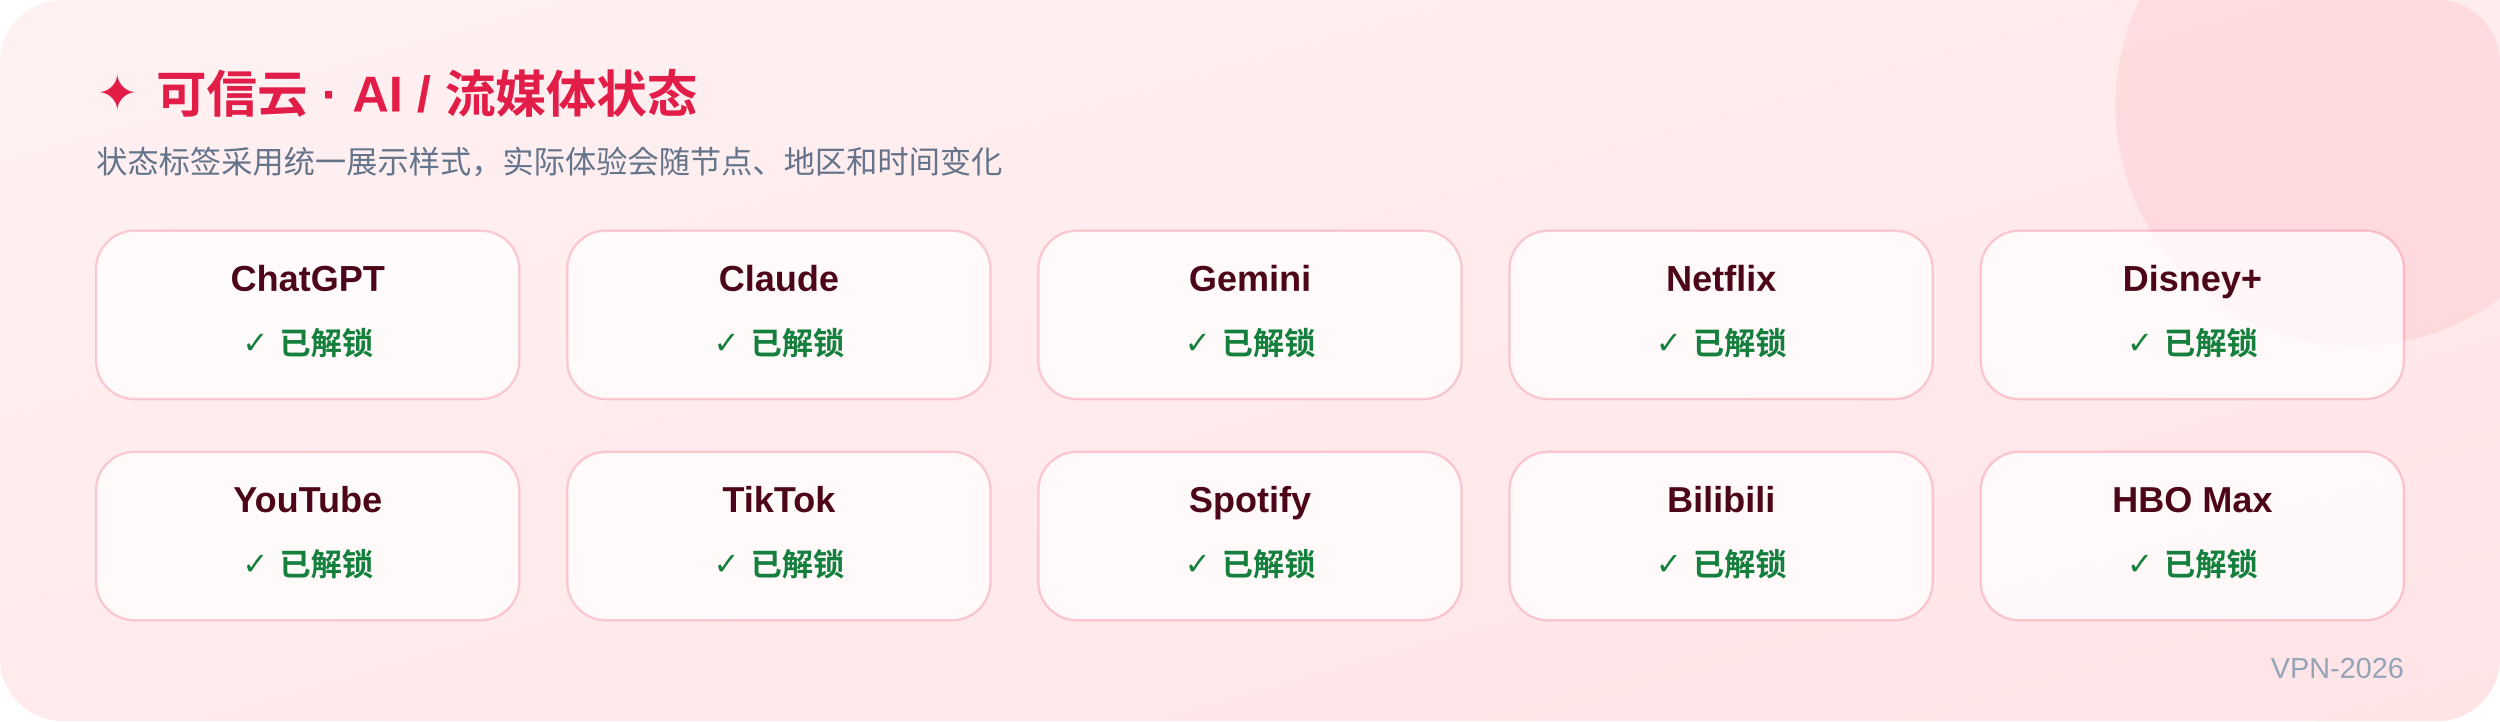
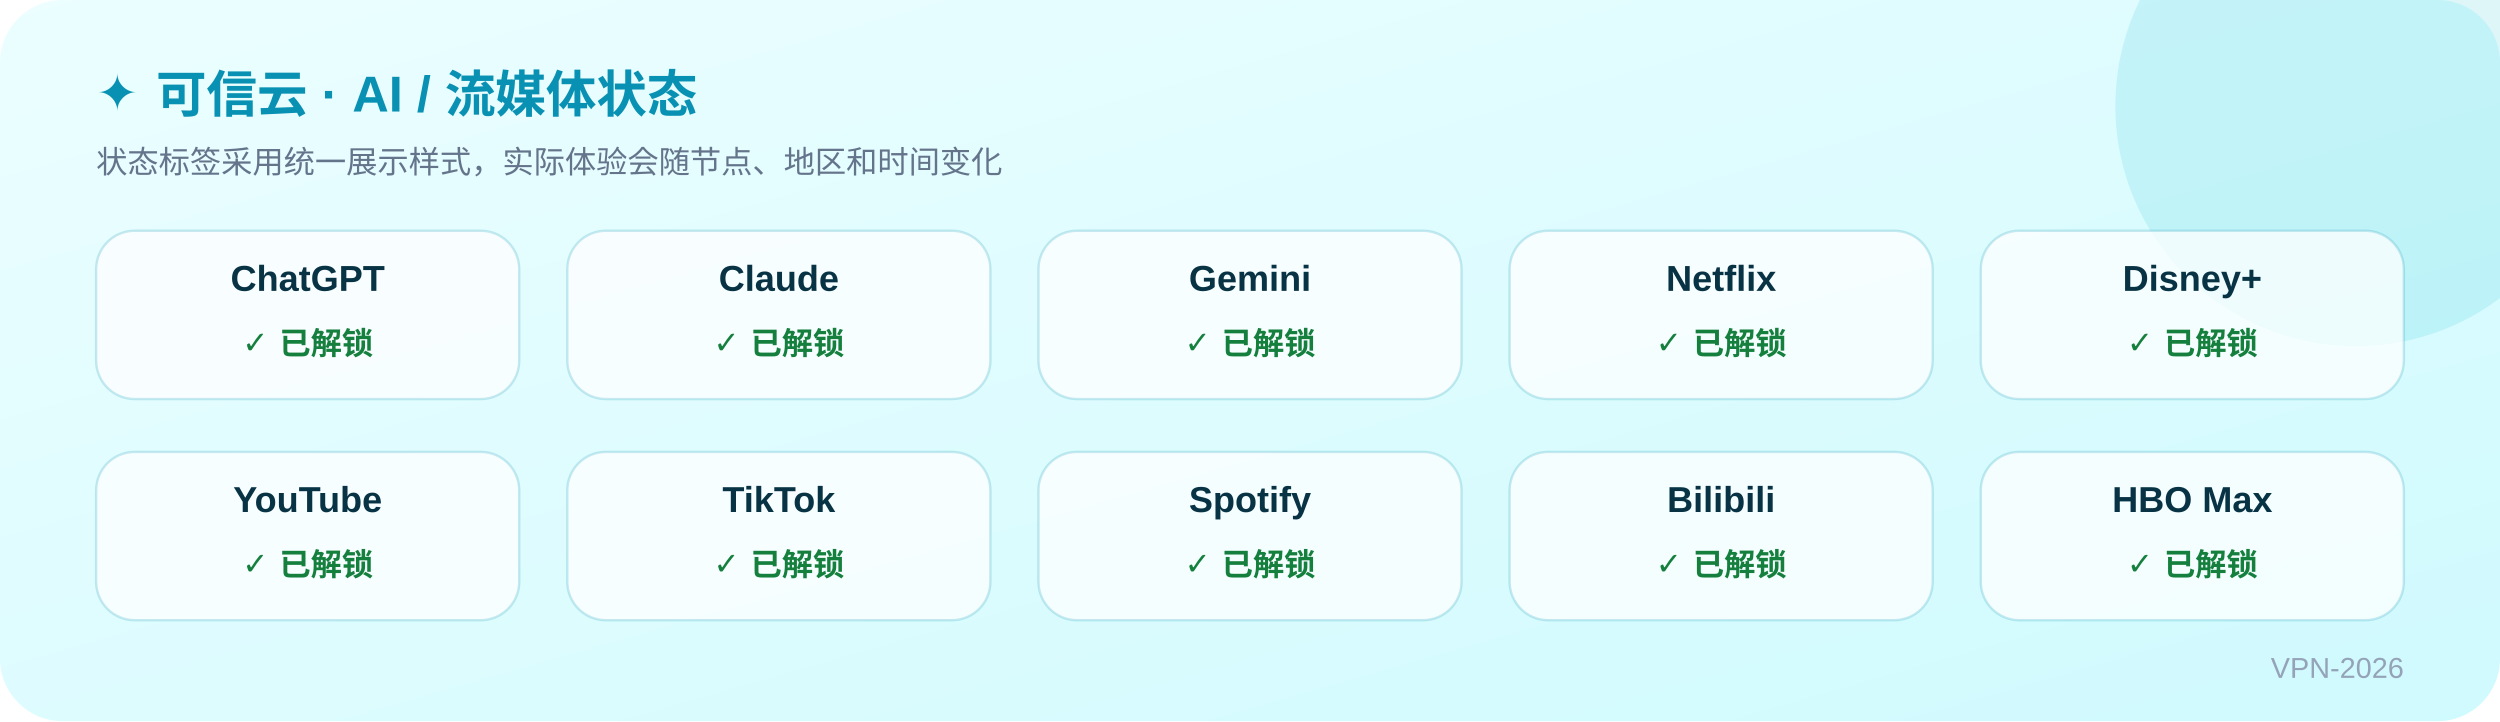
<svg xmlns="http://www.w3.org/2000/svg" viewBox="0 0 1040 300" role="img" aria-label="可信云 AI 与流媒体状态示意图">
  <defs>
    <linearGradient id="card" x1="0" y1="0" x2="1" y2="1">
-       <stop stop-color="#fff1f2" />
-       <stop offset="1" stop-color="#ffe4e6" />
+       <stop stop-color="#ecfeff" />
+       <stop offset="1" stop-color="#cffafe" />
    </linearGradient>
  </defs>
  <rect width="1040" height="300" rx="26" fill="url(#card)" />
-   <circle cx="980" cy="44" r="100" fill="#fb7185" opacity=".13" />
-   <text x="40" y="46" fill="#e11d48" font-family="Arial,'Microsoft YaHei',sans-serif" font-size="21" font-weight="900">✦ 可信云 · AI / 流媒体状态</text>
+   <circle cx="980" cy="44" r="100" fill="#06b6d4" opacity=".13" />
+   <text x="40" y="46" fill="#0891b2" font-family="Arial,'Microsoft YaHei',sans-serif" font-size="21" font-weight="900">✦ 可信云 · AI / 流媒体状态</text>
  <text x="40" y="72" fill="#64748b" font-family="Arial,'Microsoft YaHei',sans-serif" font-size="13">状态标签采用统一展示样式，实际体验会随节点、地区和时间变化</text>
-   <rect x="40" y="96" width="176" height="70" rx="16" fill="#ffffffbb" stroke="#e11d4833" />
-   <text x="128" y="121" text-anchor="middle" fill="#4c0519" font-family="Arial,'Microsoft YaHei',sans-serif" font-size="15" font-weight="800">ChatGPT</text>
+   <rect x="40" y="96" width="176" height="70" rx="16" fill="#ffffffbb" stroke="#0891b233" />
+   <text x="128" y="121" text-anchor="middle" fill="#083344" font-family="Arial,'Microsoft YaHei',sans-serif" font-size="15" font-weight="800">ChatGPT</text>
  <text x="128" y="147" text-anchor="middle" fill="#15803d" font-family="Arial,'Microsoft YaHei',sans-serif" font-size="13" font-weight="800">✓ 已解锁</text>
-   <rect x="236" y="96" width="176" height="70" rx="16" fill="#ffffffbb" stroke="#e11d4833" />
-   <text x="324" y="121" text-anchor="middle" fill="#4c0519" font-family="Arial,'Microsoft YaHei',sans-serif" font-size="15" font-weight="800">Claude</text>
+   <rect x="236" y="96" width="176" height="70" rx="16" fill="#ffffffbb" stroke="#0891b233" />
+   <text x="324" y="121" text-anchor="middle" fill="#083344" font-family="Arial,'Microsoft YaHei',sans-serif" font-size="15" font-weight="800">Claude</text>
  <text x="324" y="147" text-anchor="middle" fill="#15803d" font-family="Arial,'Microsoft YaHei',sans-serif" font-size="13" font-weight="800">✓ 已解锁</text>
-   <rect x="432" y="96" width="176" height="70" rx="16" fill="#ffffffbb" stroke="#e11d4833" />
-   <text x="520" y="121" text-anchor="middle" fill="#4c0519" font-family="Arial,'Microsoft YaHei',sans-serif" font-size="15" font-weight="800">Gemini</text>
+   <rect x="432" y="96" width="176" height="70" rx="16" fill="#ffffffbb" stroke="#0891b233" />
+   <text x="520" y="121" text-anchor="middle" fill="#083344" font-family="Arial,'Microsoft YaHei',sans-serif" font-size="15" font-weight="800">Gemini</text>
  <text x="520" y="147" text-anchor="middle" fill="#15803d" font-family="Arial,'Microsoft YaHei',sans-serif" font-size="13" font-weight="800">✓ 已解锁</text>
-   <rect x="628" y="96" width="176" height="70" rx="16" fill="#ffffffbb" stroke="#e11d4833" />
-   <text x="716" y="121" text-anchor="middle" fill="#4c0519" font-family="Arial,'Microsoft YaHei',sans-serif" font-size="15" font-weight="800">Netflix</text>
+   <rect x="628" y="96" width="176" height="70" rx="16" fill="#ffffffbb" stroke="#0891b233" />
+   <text x="716" y="121" text-anchor="middle" fill="#083344" font-family="Arial,'Microsoft YaHei',sans-serif" font-size="15" font-weight="800">Netflix</text>
  <text x="716" y="147" text-anchor="middle" fill="#15803d" font-family="Arial,'Microsoft YaHei',sans-serif" font-size="13" font-weight="800">✓ 已解锁</text>
-   <rect x="824" y="96" width="176" height="70" rx="16" fill="#ffffffbb" stroke="#e11d4833" />
-   <text x="912" y="121" text-anchor="middle" fill="#4c0519" font-family="Arial,'Microsoft YaHei',sans-serif" font-size="15" font-weight="800">Disney+</text>
+   <rect x="824" y="96" width="176" height="70" rx="16" fill="#ffffffbb" stroke="#0891b233" />
+   <text x="912" y="121" text-anchor="middle" fill="#083344" font-family="Arial,'Microsoft YaHei',sans-serif" font-size="15" font-weight="800">Disney+</text>
  <text x="912" y="147" text-anchor="middle" fill="#15803d" font-family="Arial,'Microsoft YaHei',sans-serif" font-size="13" font-weight="800">✓ 已解锁</text>
-   <rect x="40" y="188" width="176" height="70" rx="16" fill="#ffffffbb" stroke="#e11d4833" />
-   <text x="128" y="213" text-anchor="middle" fill="#4c0519" font-family="Arial,'Microsoft YaHei',sans-serif" font-size="15" font-weight="800">YouTube</text>
+   <rect x="40" y="188" width="176" height="70" rx="16" fill="#ffffffbb" stroke="#0891b233" />
+   <text x="128" y="213" text-anchor="middle" fill="#083344" font-family="Arial,'Microsoft YaHei',sans-serif" font-size="15" font-weight="800">YouTube</text>
  <text x="128" y="239" text-anchor="middle" fill="#15803d" font-family="Arial,'Microsoft YaHei',sans-serif" font-size="13" font-weight="800">✓ 已解锁</text>
-   <rect x="236" y="188" width="176" height="70" rx="16" fill="#ffffffbb" stroke="#e11d4833" />
-   <text x="324" y="213" text-anchor="middle" fill="#4c0519" font-family="Arial,'Microsoft YaHei',sans-serif" font-size="15" font-weight="800">TikTok</text>
+   <rect x="236" y="188" width="176" height="70" rx="16" fill="#ffffffbb" stroke="#0891b233" />
+   <text x="324" y="213" text-anchor="middle" fill="#083344" font-family="Arial,'Microsoft YaHei',sans-serif" font-size="15" font-weight="800">TikTok</text>
  <text x="324" y="239" text-anchor="middle" fill="#15803d" font-family="Arial,'Microsoft YaHei',sans-serif" font-size="13" font-weight="800">✓ 已解锁</text>
-   <rect x="432" y="188" width="176" height="70" rx="16" fill="#ffffffbb" stroke="#e11d4833" />
-   <text x="520" y="213" text-anchor="middle" fill="#4c0519" font-family="Arial,'Microsoft YaHei',sans-serif" font-size="15" font-weight="800">Spotify</text>
+   <rect x="432" y="188" width="176" height="70" rx="16" fill="#ffffffbb" stroke="#0891b233" />
+   <text x="520" y="213" text-anchor="middle" fill="#083344" font-family="Arial,'Microsoft YaHei',sans-serif" font-size="15" font-weight="800">Spotify</text>
  <text x="520" y="239" text-anchor="middle" fill="#15803d" font-family="Arial,'Microsoft YaHei',sans-serif" font-size="13" font-weight="800">✓ 已解锁</text>
-   <rect x="628" y="188" width="176" height="70" rx="16" fill="#ffffffbb" stroke="#e11d4833" />
-   <text x="716" y="213" text-anchor="middle" fill="#4c0519" font-family="Arial,'Microsoft YaHei',sans-serif" font-size="15" font-weight="800">Bilibili</text>
+   <rect x="628" y="188" width="176" height="70" rx="16" fill="#ffffffbb" stroke="#0891b233" />
+   <text x="716" y="213" text-anchor="middle" fill="#083344" font-family="Arial,'Microsoft YaHei',sans-serif" font-size="15" font-weight="800">Bilibili</text>
  <text x="716" y="239" text-anchor="middle" fill="#15803d" font-family="Arial,'Microsoft YaHei',sans-serif" font-size="13" font-weight="800">✓ 已解锁</text>
-   <rect x="824" y="188" width="176" height="70" rx="16" fill="#ffffffbb" stroke="#e11d4833" />
-   <text x="912" y="213" text-anchor="middle" fill="#4c0519" font-family="Arial,'Microsoft YaHei',sans-serif" font-size="15" font-weight="800">HBO Max</text>
+   <rect x="824" y="188" width="176" height="70" rx="16" fill="#ffffffbb" stroke="#0891b233" />
+   <text x="912" y="213" text-anchor="middle" fill="#083344" font-family="Arial,'Microsoft YaHei',sans-serif" font-size="15" font-weight="800">HBO Max</text>
  <text x="912" y="239" text-anchor="middle" fill="#15803d" font-family="Arial,'Microsoft YaHei',sans-serif" font-size="13" font-weight="800">✓ 已解锁</text>
  <text x="1000" y="282" text-anchor="end" fill="#94a3b8" font-family="Arial,sans-serif" font-size="12">VPN-2026</text>
</svg>
